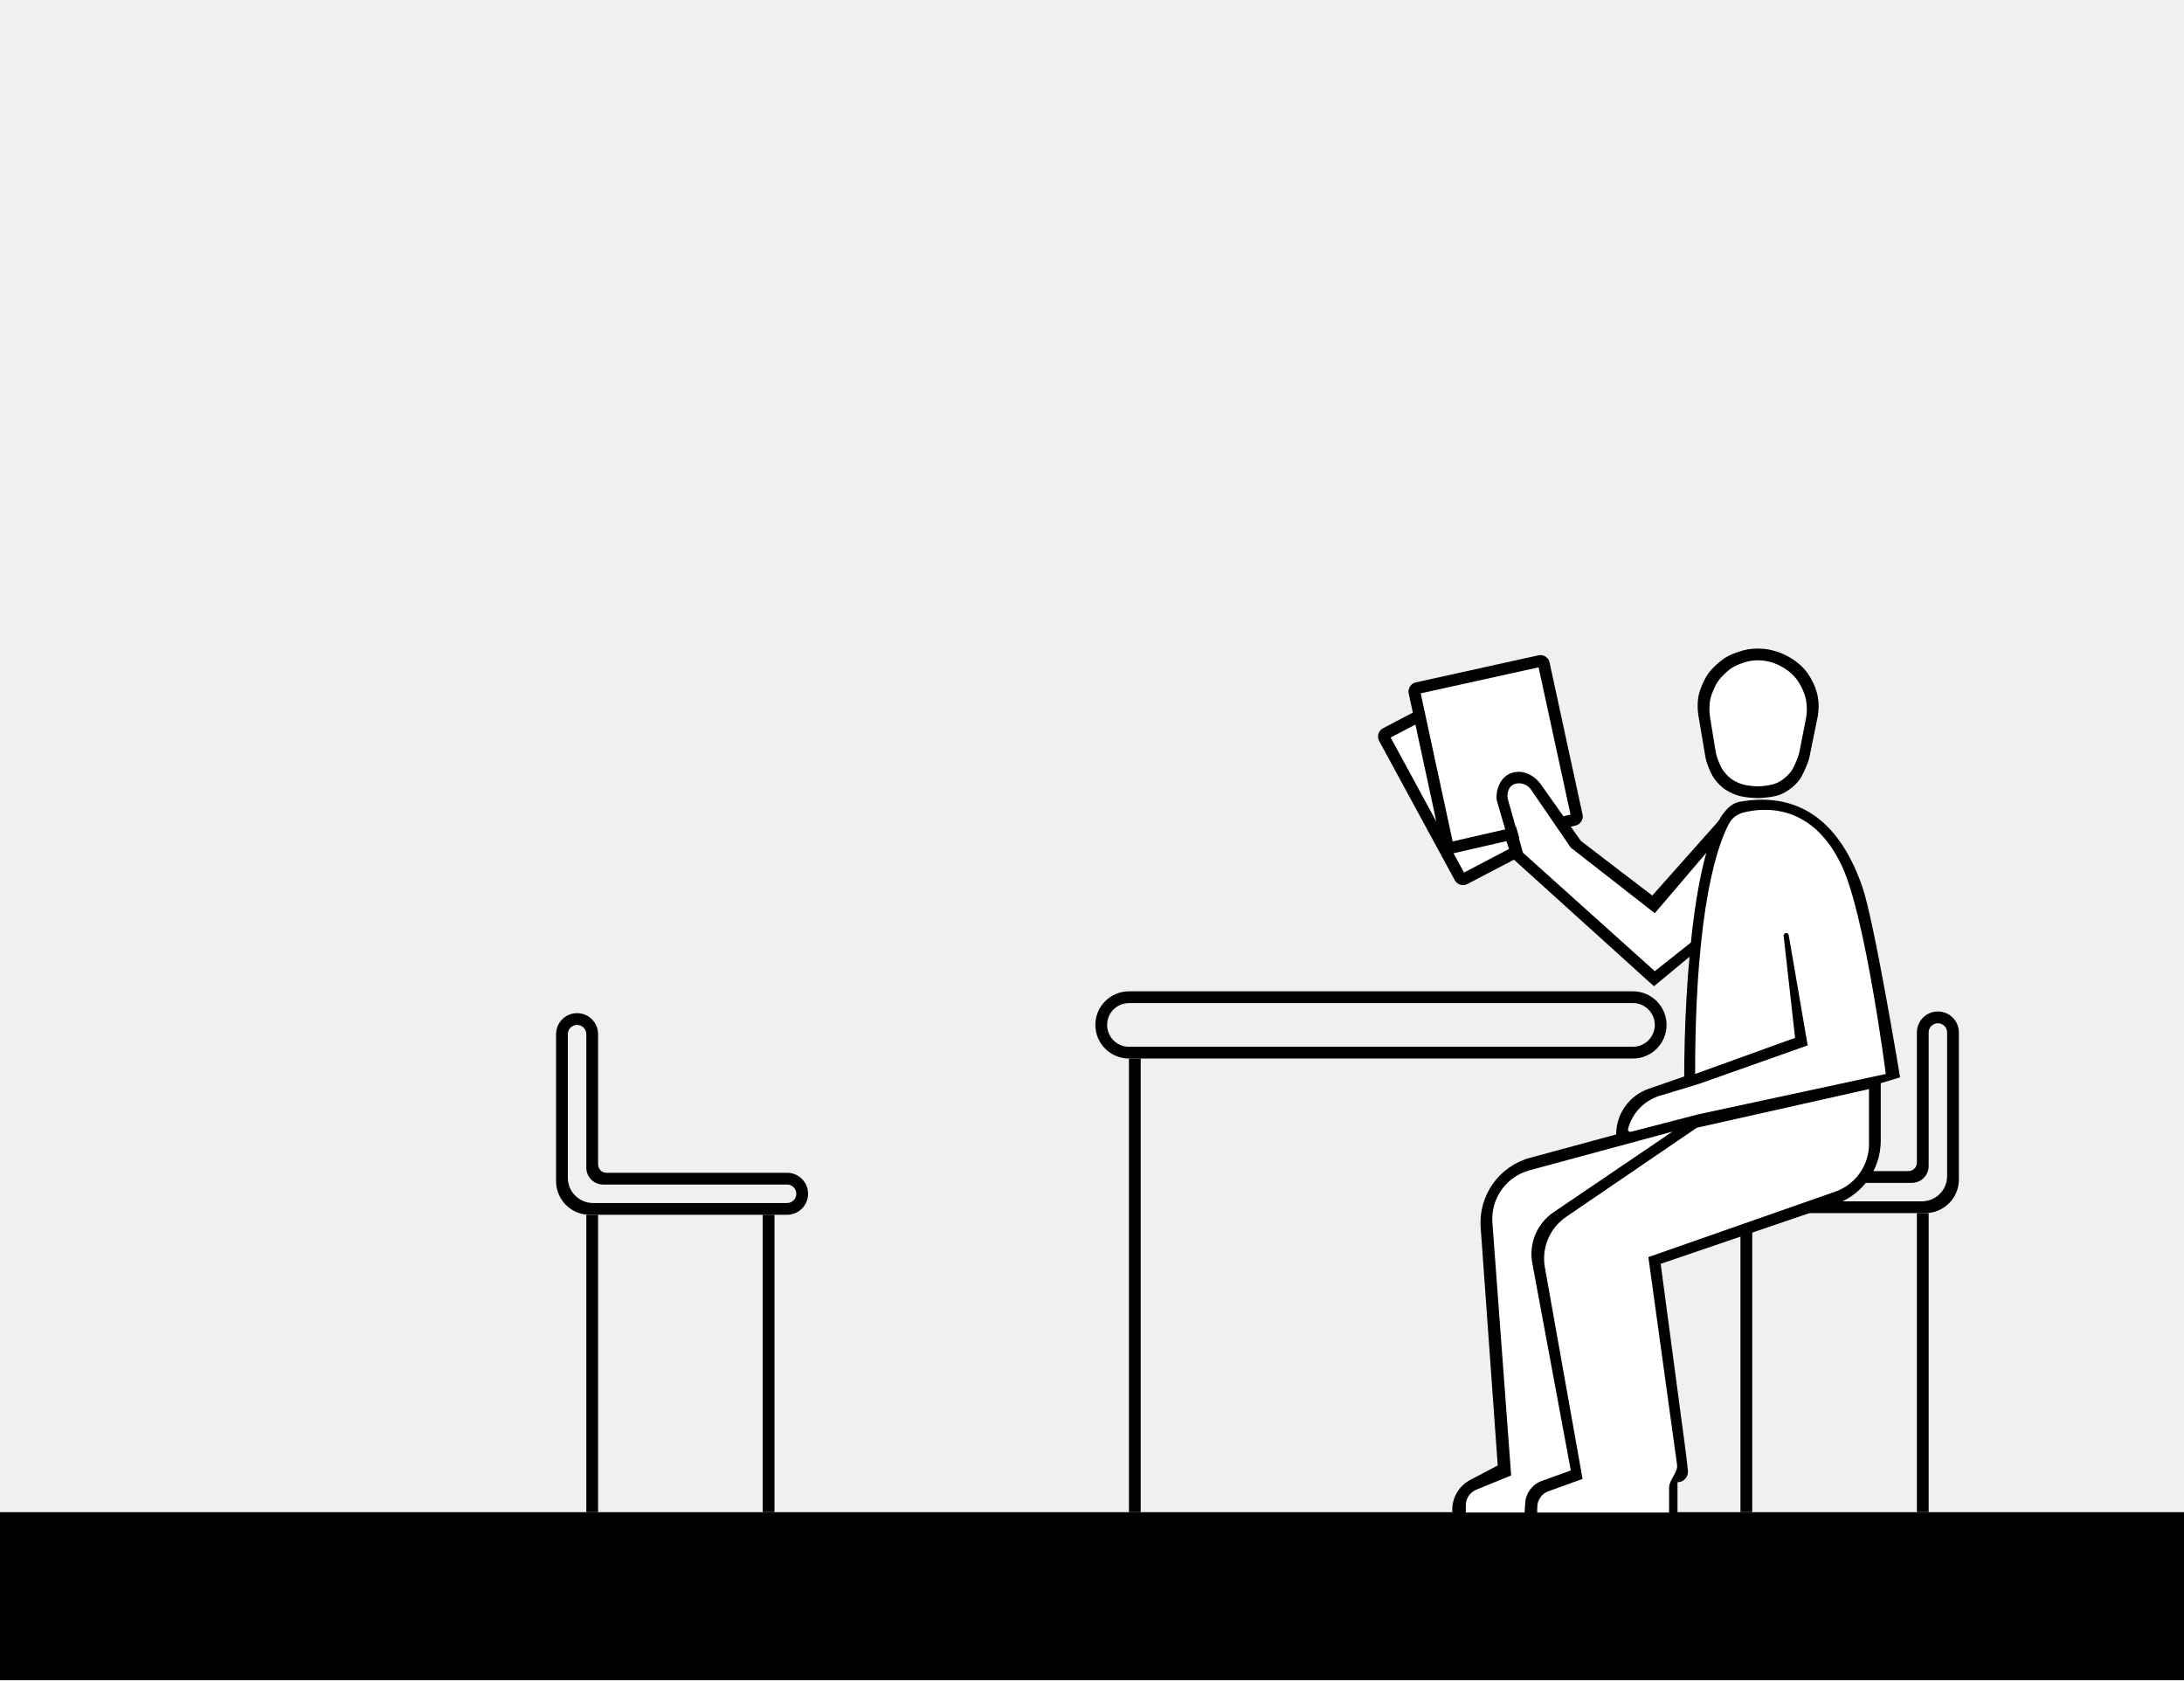
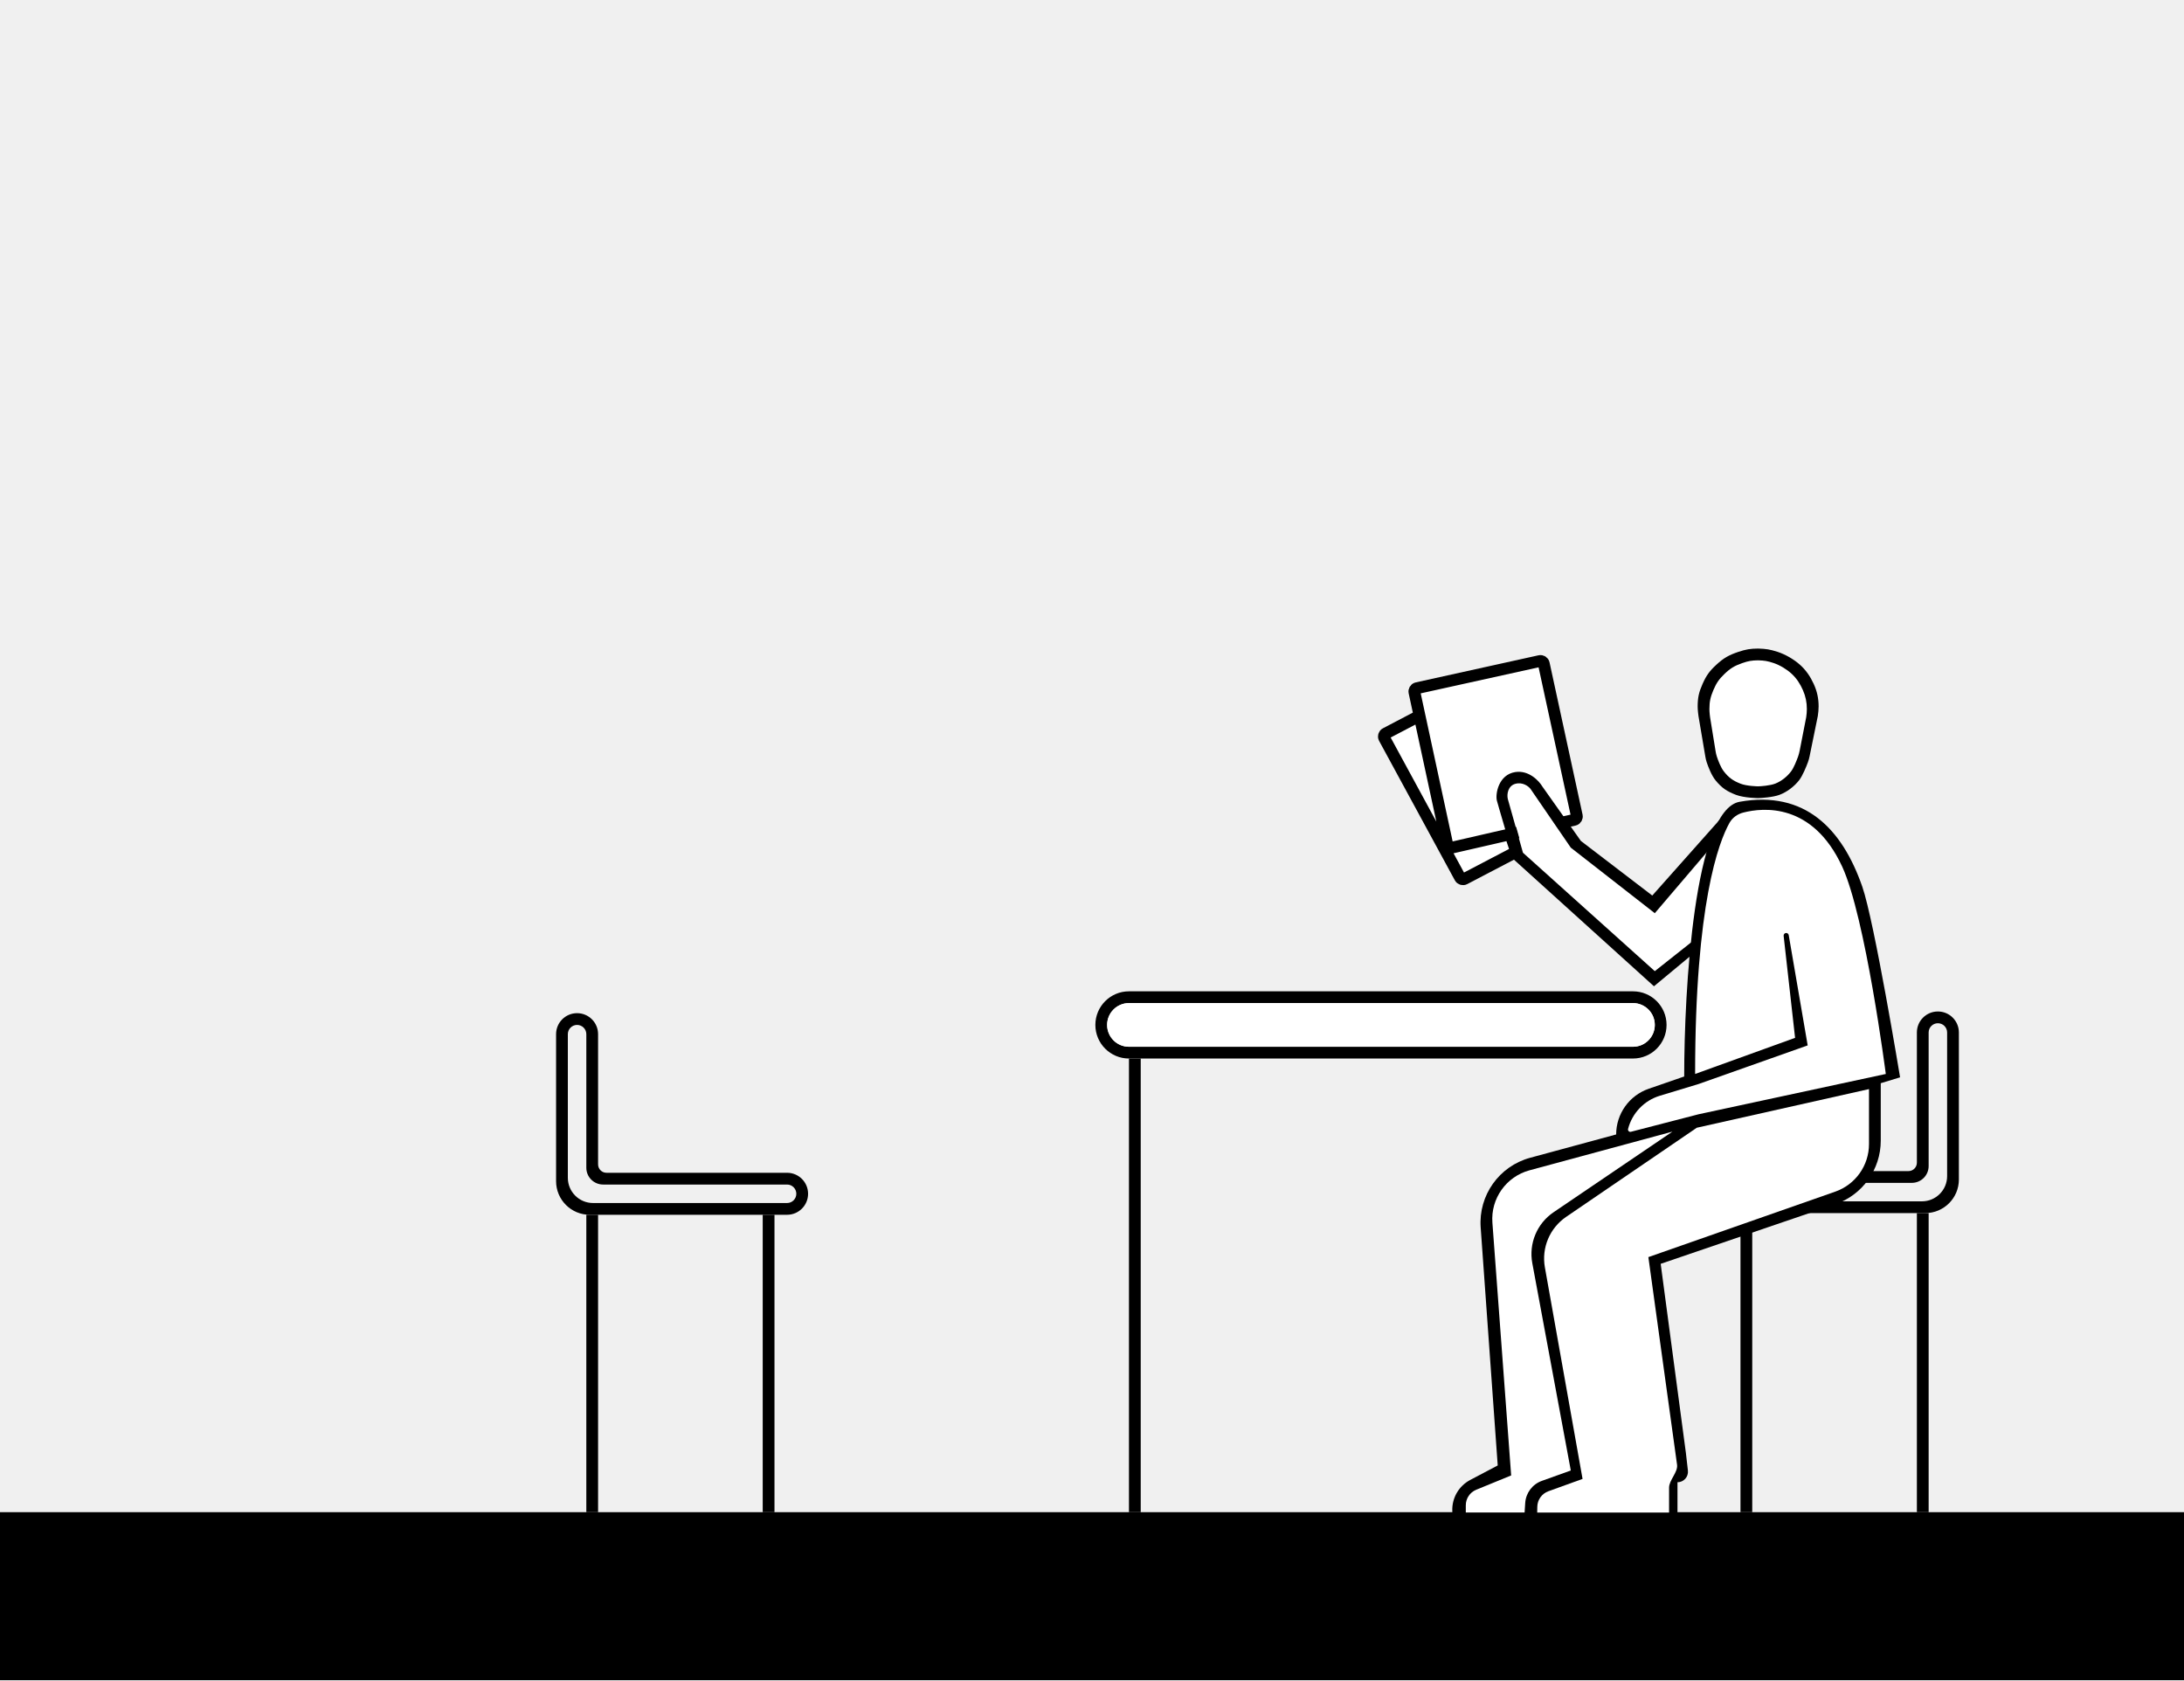
<svg xmlns="http://www.w3.org/2000/svg" width="1300" height="1000" viewBox="0 0 1300 1000" fill="none">
  <path d="M937.064 487.936L899 496.5L901.962 505.385C902.272 506.316 901.861 507.335 900.991 507.79L871.745 523.088C870.777 523.594 869.582 523.23 869.06 522.271L823.97 439.285C823.437 438.304 823.81 437.076 824.799 436.558L844.953 426L841.92 411.946C841.688 410.87 842.369 409.809 843.444 409.571L916.54 393.433C917.621 393.194 918.691 393.88 918.926 394.962L938.579 485.561C938.812 486.634 938.136 487.695 937.064 487.936Z" fill="white" />
  <path d="M899 496.5L937.064 487.936C938.136 487.695 938.812 486.634 938.579 485.561L918.926 394.962C918.691 393.88 917.621 393.194 916.54 393.433L843.444 409.571C842.369 409.809 841.688 410.87 841.92 411.946L844.953 426M899 496.5L863.975 504.547C862.889 504.796 861.808 504.109 861.573 503.019L844.953 426M899 496.5L901.962 505.385C902.272 506.316 901.861 507.335 900.991 507.79L871.745 523.088C870.777 523.594 869.582 523.23 869.06 522.271L823.97 439.285C823.437 438.304 823.81 437.076 824.799 436.558L844.953 426" stroke="black" stroke-width="7" />
  <path d="M1015.95 507.903L1016 507.843C1015.98 507.86 1015.97 507.88 1015.95 507.903L984.941 543.5L935 504L914.441 473.992C912.941 471.659 909.441 464.343 901.941 466.343C894.441 468.343 898.441 478.676 899.941 483.343L906.941 507.843L984.941 578.5L1007 561.5C1008.65 544.017 1014.28 510.156 1015.95 507.903Z" fill="white" />
  <path d="M983.5 533L1023.5 488L1022.5 499.5L985 543.5L935 504.5L911 469.5C909.833 468 906.4 465.3 902 466.5C897.6 467.7 896.833 472.667 897.5 475.5L906.5 507.5L985 578L1009 559L1008 567.5L984.5 587L901 511.5C898.333 501.167 891.8 479.7 891 476.5C890 472.5 892 461 902 459.5C910 458.3 916 464.667 918 468L941 500.5L983.5 533Z" fill="black" />
  <path d="M0 900H1300V1000H0V900Z" fill="black" />
  <path fill-rule="evenodd" clip-rule="evenodd" d="M468.5 698C475.404 698 481 703.596 481 710.5C481 717.404 475.404 723 468.5 723H351C339.954 723 331 714.046 331 703V615.5C331 608.596 336.596 603 343.5 603C350.404 603 356 608.596 356 615.5V693C356 695.761 358.239 698 361 698H468.5ZM468.5 705C471.538 705 474 707.462 474 710.5C474 713.538 471.538 716 468.5 716H353C344.716 716 338 709.284 338 701V615.5C338 612.462 340.462 610 343.5 610C346.538 610 349 612.462 349 615.5V695C349 700.523 353.477 705 359 705H468.5Z" fill="black" />
  <path d="M461 723H454V900H461V723Z" fill="black" />
  <path d="M356 723H349V900H356V723Z" fill="black" />
  <path fill-rule="evenodd" clip-rule="evenodd" d="M672 590C660.954 590 652 598.954 652 610C652 621.046 660.954 630 672 630H972C983.046 630 992 621.046 992 610C992 598.954 983.046 590 972 590H672ZM672 597C664.82 597 659 602.82 659 610C659 617.18 664.82 623 672 623H972C979.18 623 985 617.18 985 610C985 602.82 979.18 597 972 597H672Z" fill="black" />
  <path d="M672 630H679V900H672V630Z" fill="black" />
  <path d="M1136 697H1109L1081.28 713.118L1102 704H1138C1143.52 704 1148 699.523 1148 694V614.5C1148 611.462 1150.46 609 1153.5 609C1156.54 609 1159 611.462 1159 614.5V700C1159 708.284 1152.28 715 1144 715H1078.04L1066 722H1146C1157.05 722 1166 713.046 1166 702V614.5C1166 607.596 1160.4 602 1153.5 602C1146.6 602 1141 607.596 1141 614.5V692C1141 694.761 1138.76 697 1136 697Z" fill="black" />
  <path d="M1036 731H1043V900H1036V731Z" fill="black" />
  <path d="M1141 722H1148V900H1141V722Z" fill="black" />
  <path d="M1059.16 473.086C1055.39 474.494 1048.35 474.996 1046.51 475C1046.51 475 1038.21 474.931 1033.37 473.086C1027.93 471.007 1024.89 468.977 1021.21 464.511C1018.72 461.489 1016.77 456.288 1015.89 453.658C1015.53 452.579 1015.28 451.47 1015.09 450.348L1011 426.194C1011 426.194 1010.5 422.702 1010.51 420.452C1010.53 415.101 1011.26 411.959 1013.43 407.054C1015.66 402.016 1017.61 399.319 1021.7 395.57C1026.05 391.574 1029.19 389.828 1034.83 387.945C1039.21 386.483 1041.89 386.038 1046.51 386C1051.47 386.167 1053.32 386.478 1058.06 387.945C1062.8 389.522 1067.64 392.318 1071.32 395.57C1075 398.822 1077.58 402.671 1079.59 407.054C1081.6 411.437 1082.51 415.669 1082.51 420.452C1082.51 422.255 1082.31 424.411 1082.02 426.194L1077.16 450.027C1076.91 451.256 1076.58 452.468 1076.15 453.644C1075.11 456.437 1072.94 461.821 1070.83 464.473C1067.91 468.149 1063.67 471.402 1059.16 473.086Z" fill="black" />
  <path d="M1056.7 466.387C1053.66 467.573 1047.99 467.996 1046.51 468C1046.51 468 1039.82 467.942 1035.93 466.387C1031.54 464.635 1029.09 462.925 1026.13 459.161C1024.18 456.687 1022.65 452.481 1021.91 450.21C1021.57 449.171 1021.34 448.105 1021.17 447.026L1017.9 426.871C1017.9 426.871 1017.5 423.928 1017.51 422.032C1017.53 417.523 1018.11 414.876 1019.86 410.742C1021.66 406.496 1023.23 404.224 1026.52 401.065C1030.03 397.697 1032.56 396.226 1037.1 394.639C1040.63 393.407 1042.78 393.032 1046.51 393C1050.51 393.141 1052 393.403 1055.81 394.639C1059.63 395.968 1063.53 398.324 1066.5 401.065C1069.46 403.805 1071.54 407.048 1073.16 410.742C1074.78 414.436 1075.51 418.002 1075.51 422.032C1075.51 423.552 1075.35 425.369 1075.12 426.871L1071.24 446.733C1071.01 447.917 1070.71 449.084 1070.31 450.219C1069.44 452.626 1067.75 456.961 1066.1 459.129C1063.75 462.227 1060.33 464.968 1056.7 466.387Z" fill="white" />
  <path d="M875.124 880.828L891.5 872.193L881.353 730.541C879.986 711.46 892.321 694.082 910.785 689.077L962 675.193C962 662.924 969.779 652.004 981.375 647.996L1002.5 640.693C1002.5 589.026 1008.5 482.002 1035.5 477.193C1074.32 470.279 1096.5 493.193 1108.5 527.693C1115.67 548.321 1131 641.193 1131 641.193L1119.5 644.693V678.885C1119.5 695.998 1108.61 711.216 1092.42 716.742L988.5 752.193L1003.5 864.693L1004.71 875.238C1005.13 878.944 1002.23 882.193 998.5 882.193V900.193H864.5L864.465 899.259C864.181 891.578 868.324 884.413 875.124 880.828Z" fill="black" />
  <path d="M878.709 886.649L899.5 878.133L888.334 727.71C887.269 713.368 896.532 700.288 910.414 696.531L995.5 673.503L924.741 721.489C914.875 728.18 909.906 740.076 912.083 751.796L935 875.192L917.773 881.368C912.144 883.386 908.251 888.555 907.866 894.523L907.5 900.192H872.5V895.903C872.5 891.844 874.953 888.187 878.709 886.649Z" fill="white" />
-   <path d="M921.658 887.549L942 880.202L919.575 754.301C917.504 742.673 922.448 730.912 932.206 724.256L1010 671.193L1112.5 648.193V680.914C1112.5 693.66 1104.45 705.014 1092.42 709.227L981.172 748.193L998.247 871.754V871.754C998.866 876.233 993.5 880.867 993.5 885.389V900.212H915L915.057 896.787C915.126 892.636 917.753 888.96 921.658 887.549Z" fill="white" />
+   <path d="M921.658 887.549L942 880.202L919.575 754.301C917.504 742.673 922.448 730.912 932.206 724.256L1010 671.193L1112.5 648.193V680.914C1112.5 693.66 1104.45 705.014 1092.42 709.227L981.172 748.193L998.247 871.754C998.866 876.233 993.5 880.867 993.5 885.389V900.212H915L915.057 896.787C915.126 892.636 917.753 888.96 921.658 887.549Z" fill="white" />
  <path d="M1096.5 515.693C1110.41 545.67 1122.5 639.193 1122.5 639.193L1011 663.193L970.79 673.6C969.761 673.867 968.824 672.931 969.089 671.902C971.517 662.459 978.698 654.968 988.031 652.144L1011 645.193L1076 622.193L1064.72 556.554C1064.59 555.821 1063.96 555.284 1063.21 555.284C1062.3 555.284 1061.59 556.077 1061.69 556.984L1068.5 617.693L1009 639.193C1009 537.833 1023.07 501.184 1029.43 489.789C1031.2 486.624 1034.2 484.501 1037.71 483.603C1049.56 480.574 1078.86 477.679 1096.5 515.693Z" fill="white" />
+   <path d="M659 610C659 602.82 664.82 597 672 597H972C979.18 597 985 602.82 985 610C985 617.18 979.18 623 972 623H672C664.82 623 659 617.18 659 610Z" fill="white" />
</svg>
